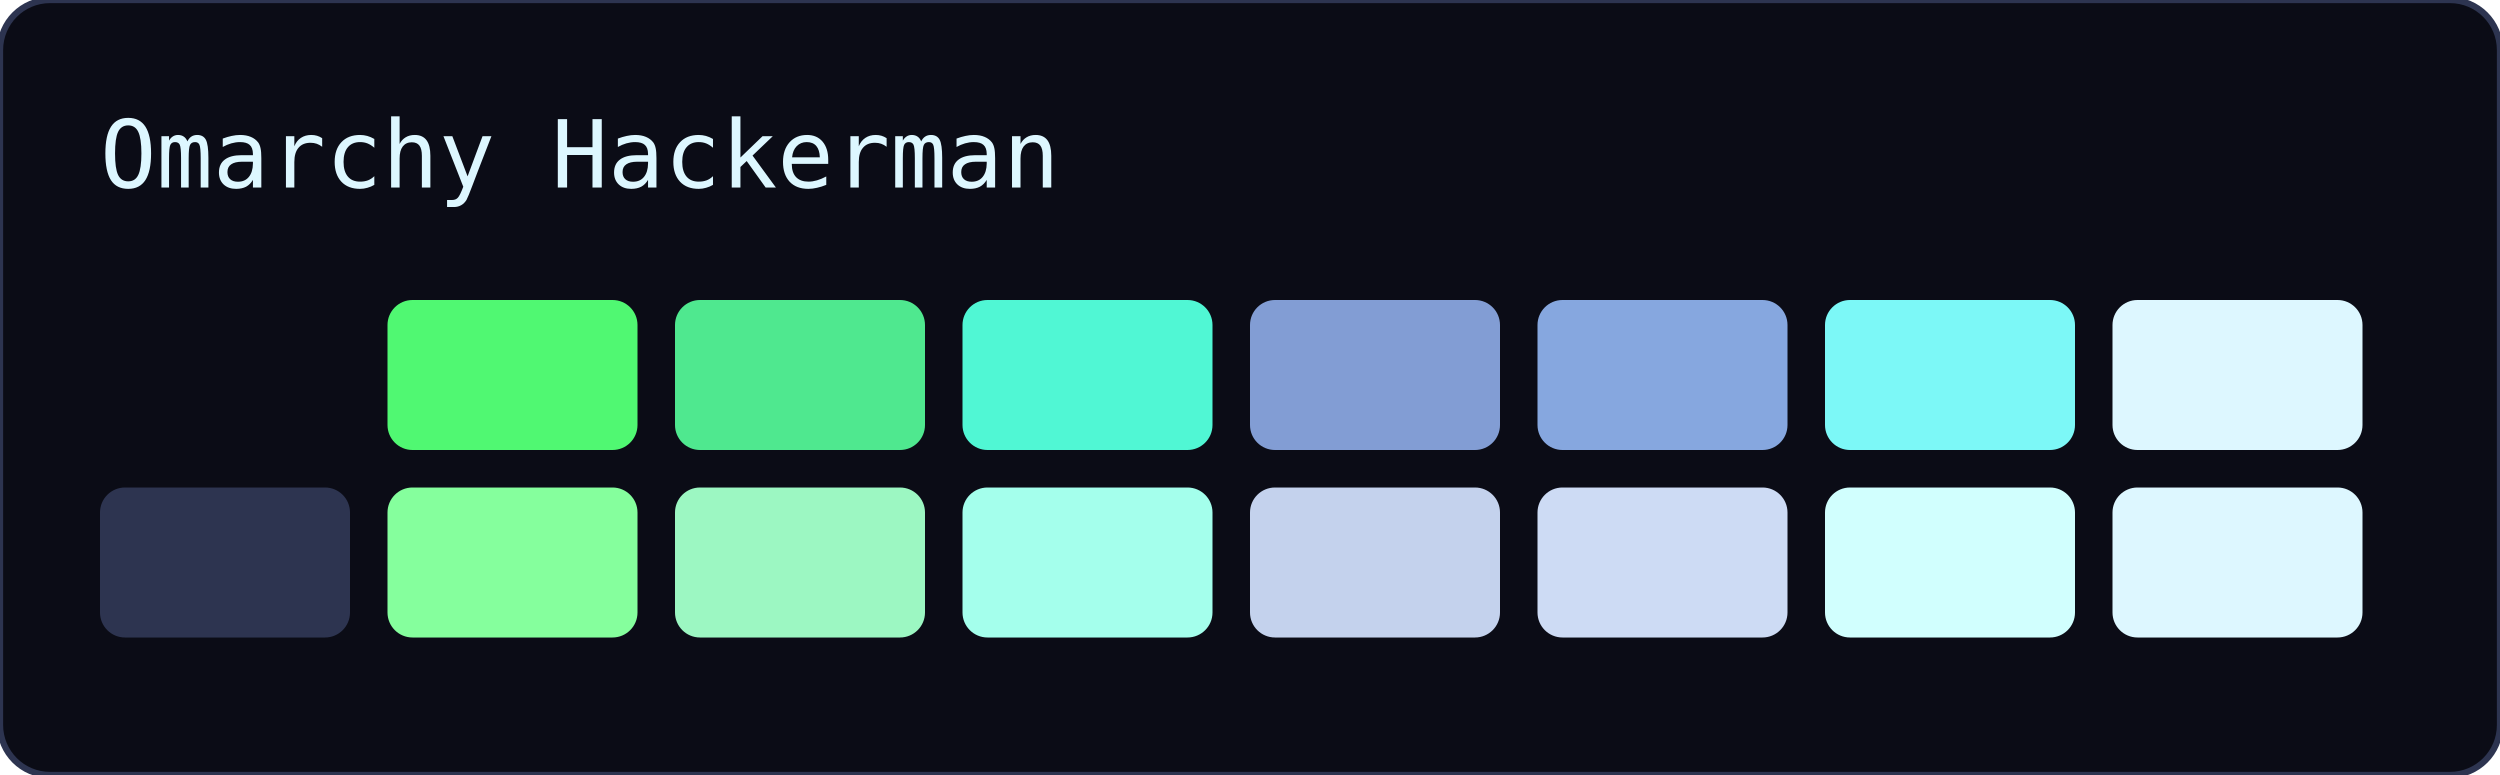
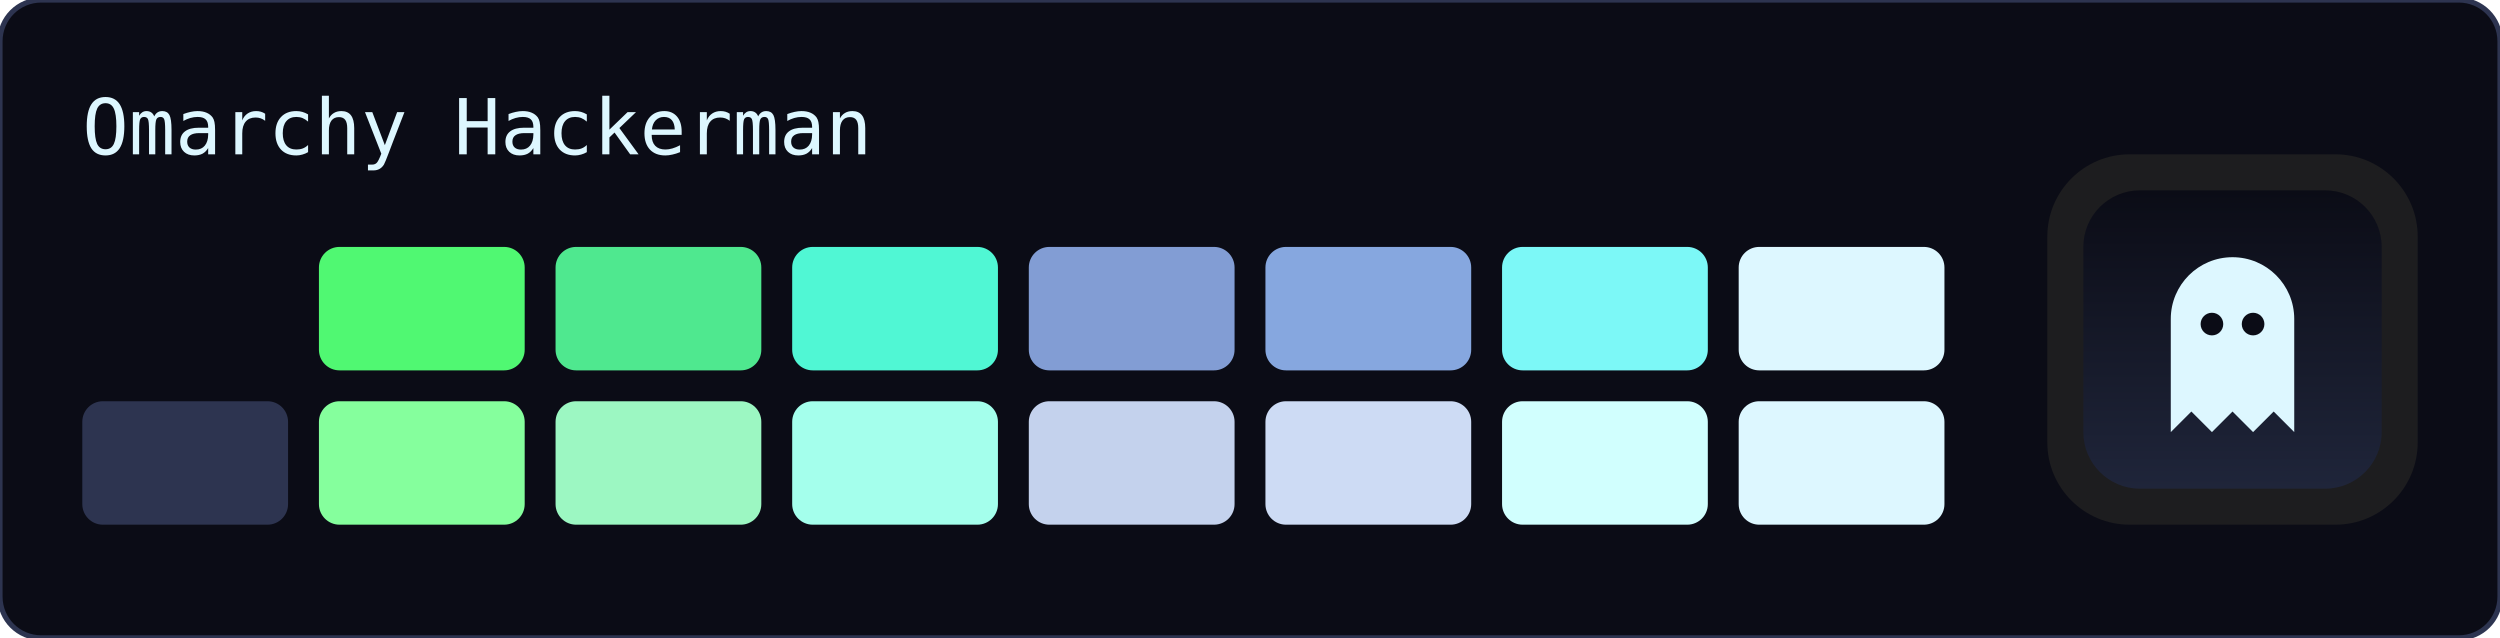
- <svg xmlns="http://www.w3.org/2000/svg" width="400" height="124" viewBox="0 0 400 124">
-   <rect width="400" height="124" rx="8" fill="#0B0C16" stroke="#2d3450" />
+ <svg xmlns="http://www.w3.org/2000/svg" width="486" height="124" viewBox="0 0 486 124">
+   <rect width="486" height="124" rx="8" fill="#0B0C16" stroke="#2d3450" />
  <text x="16" y="30" fill="#ddf7ff" font-family="ui-monospace,Menlo,monospace" font-size="15">Omarchy Hackerman</text>
  <rect x="16" y="48" width="40" height="24" rx="4" fill="#0B0C16" />
  <rect x="62" y="48" width="40" height="24" rx="4" fill="#50f872" />
  <rect x="108" y="48" width="40" height="24" rx="4" fill="#4fe88f" />
  <rect x="154" y="48" width="40" height="24" rx="4" fill="#50f7d4" />
  <rect x="200" y="48" width="40" height="24" rx="4" fill="#829dd4" />
  <rect x="246" y="48" width="40" height="24" rx="4" fill="#86a7df" />
  <rect x="292" y="48" width="40" height="24" rx="4" fill="#7cf8f7" />
  <rect x="338" y="48" width="40" height="24" rx="4" fill="#ddf7ff" />
  <rect x="16" y="78" width="40" height="24" rx="4" fill="#2d3450" />
  <rect x="62" y="78" width="40" height="24" rx="4" fill="#85ff9d" />
  <rect x="108" y="78" width="40" height="24" rx="4" fill="#9cf7c2" />
  <rect x="154" y="78" width="40" height="24" rx="4" fill="#a4ffec" />
  <rect x="200" y="78" width="40" height="24" rx="4" fill="#c4d2ed" />
  <rect x="246" y="78" width="40" height="24" rx="4" fill="#cddbf4" />
  <rect x="292" y="78" width="40" height="24" rx="4" fill="#d1fffe" />
  <rect x="338" y="78" width="40" height="24" rx="4" fill="#ddf7ff" />
+   <defs>
+     <linearGradient id="screen" x1="0" y1="0" x2="0" y2="1">
+       <stop offset="0" stop-color="#0B0C16" />
+       <stop offset="1" stop-color="#1f253a" />
+     </linearGradient>
+   </defs>
+   <rect x="398" y="30" width="72" height="72" rx="16" fill="#1d1d1f" />
+   <rect x="405" y="37" width="58" height="58" rx="11" fill="url(#screen)" />
+   <path d="M422 84 V62 a12 12 0 0 1 24 0 V84 l-4-4 -4 4 -4-4 -4 4 -4-4 z" fill="#ddf7ff" />
+   <circle cx="430" cy="63" r="2.2" fill="#0B0C16" />
+   <circle cx="438" cy="63" r="2.2" fill="#0B0C16" />
</svg>
